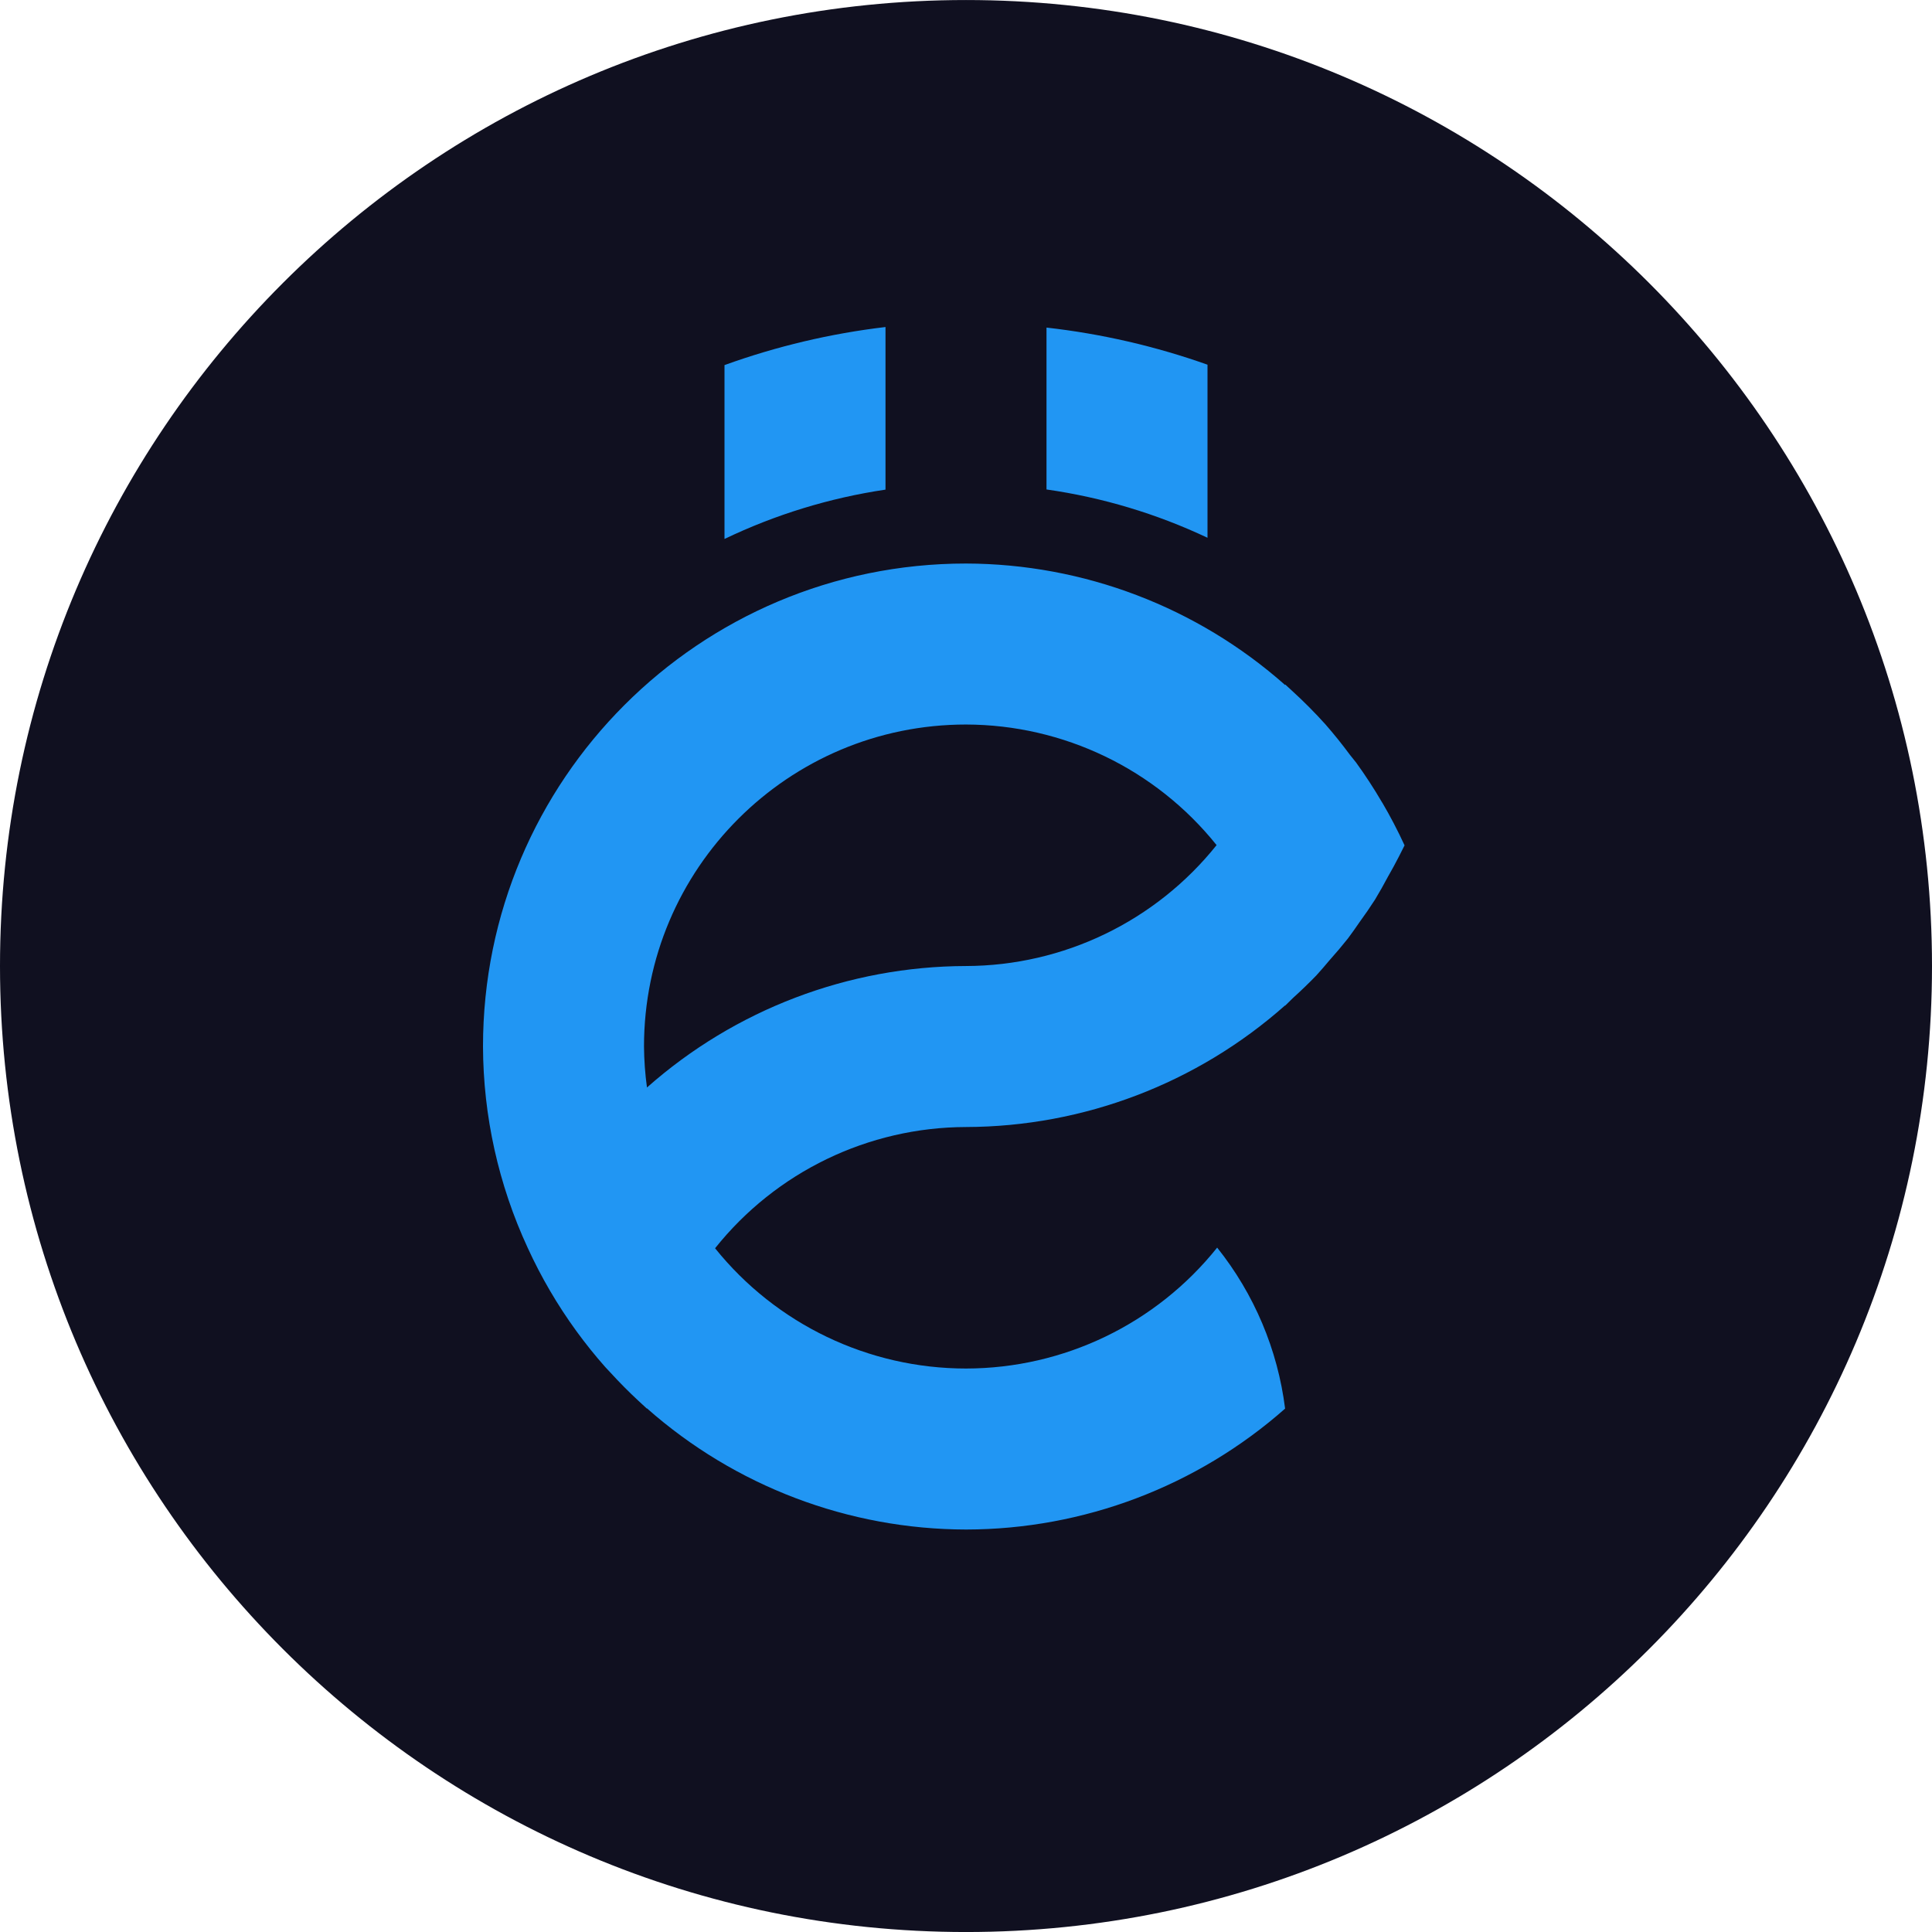
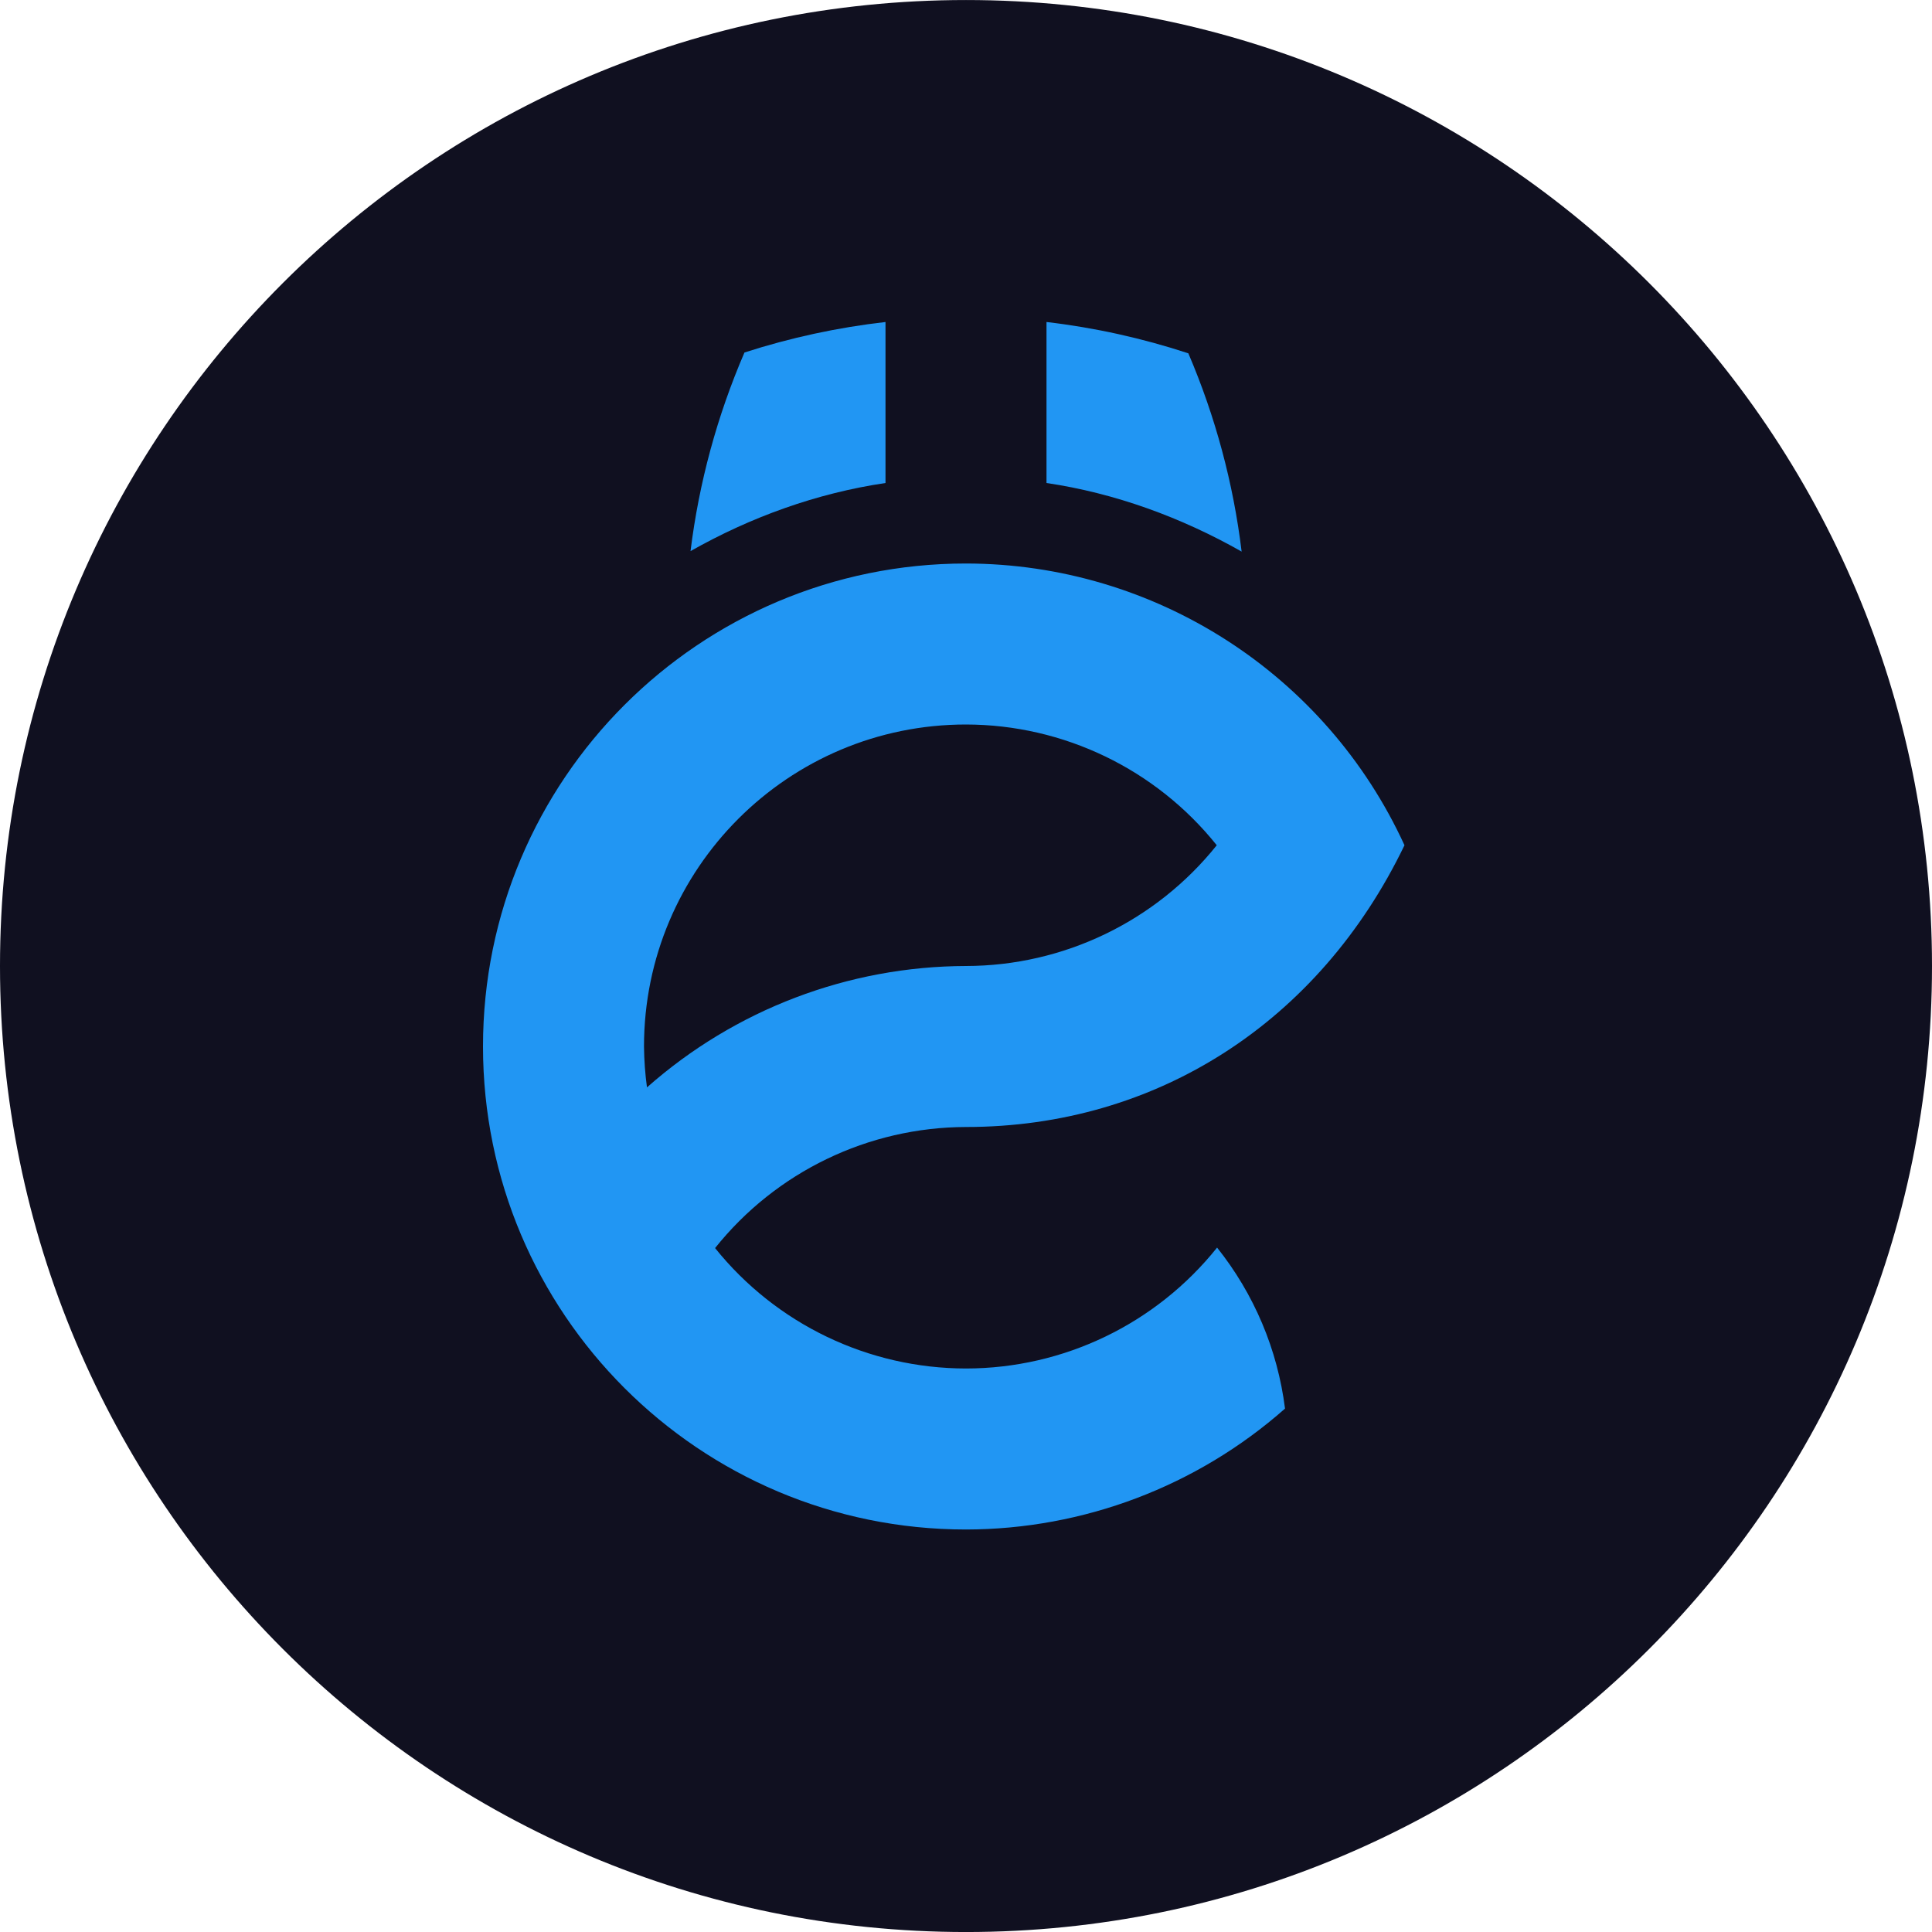
<svg xmlns="http://www.w3.org/2000/svg" xmlns:ns1="http://www.openswatchbook.org/uri/2009/osb" width="24" height="24" viewBox="0 0 24 24" version="1.1" id="svg8">
  <defs id="defs2">
    <linearGradient id="linearGradient1731" ns1:paint="solid">
      <stop style="stop-color:#a8216f;stop-opacity:1;" offset="0" id="stop1729" />
    </linearGradient>
  </defs>
  <g id="layer1" transform="translate(0,-284.7667)">
    <circle style="fill:#101020;fill-opacity:1;stroke:none;stroke-width:2;stroke-linecap:round;stroke-linejoin:round;stroke-miterlimit:4;stroke-dasharray:none;stroke-opacity:0.703;paint-order:normal" id="path888" cx="12" cy="296.767" r="12" />
-     <path style="fill:#2196f3;fill-opacity:1;stroke:none;stroke-width:2;stroke-linecap:round;stroke-linejoin:round;stroke-miterlimit:4;stroke-dasharray:none;stroke-opacity:0.703;paint-order:normal" d="m 11,288.829 a 9,9 0 0 0 -2,0.473 v 2.16 a 7,7 0 0 1 2,-0.613 z m 2,0.006 v 2.012 a 7,7 0 0 1 2,0.6 v -2.15 a 9,9 0 0 0 -2,-0.461 z m -1,2.932 a 6,6 0 0 0 -6,6 6,6 0 0 0 0.555,2.5 6,6 0 0 0 0.605,1.035 6,6 0 0 0 0.359,0.447 6,6 0 0 0 0.061,0.065 6,6 0 0 0 0.354,0.357 6,6 0 0 0 0.102,0.094 4,4 0 0 1 0,-0.004 6,6 0 0 0 3.965,1.506 6,6 0 0 0 3.963,-1.502 4,4 0 0 0 -0.844,-2 A 4,4 0 0 1 12,301.767 4,4 0 0 1 8.883,300.273 4,4 0 0 1 12,298.767 a 6,6 0 0 0 3.963,-1.51 4,4 0 0 1 0,0.004 6,6 0 0 0 0.1,-0.098 6,6 0 0 0 0.289,-0.279 6,6 0 0 0 0.164,-0.189 6,6 0 0 0 0.229,-0.271 6,6 0 0 0 0.143,-0.201 6,6 0 0 0 0.193,-0.281 6,6 0 0 0 0.162,-0.287 6,6 0 0 0 0.135,-0.248 6,6 0 0 0 0.07,-0.139 6,6 0 0 0 -0.277,-0.531 6,6 0 0 0 -0.002,-0.002 6,6 0 0 0 -0.326,-0.5 6,6 0 0 0 -0.002,-0.002 6,6 0 0 0 -0.072,-0.09 6,6 0 0 0 -0.303,-0.377 6,6 0 0 0 -0.422,-0.424 6,6 0 0 0 -0.078,-0.072 4,4 0 0 1 -0.002,0.006 A 6,6 0 0 0 12,291.767 Z m 0,2 A 4,4 0 0 1 15.113,295.265 4,4 0 0 1 12,296.767 6,6 0 0 0 8.037,298.276 4,4 0 0 1 8,297.767 a 4,4 0 0 1 4,-4 z" id="path1057" />
+     <path style="fill:#2196f3;fill-opacity:1;stroke:none;stroke-width:2;stroke-linecap:round;stroke-linejoin:round;stroke-miterlimit:4;stroke-dasharray:none;stroke-opacity:1;paint-order:normal" d="M 11 4 C 10.405 4.068 9.818 4.195 9.248 4.379 C 8.909 5.165 8.683 5.996 8.578 6.846 C 9.327 6.422 10.148 6.126 11 6 L 11 4 z M 13 4 L 13 4.002 L 13 6 C 13.852 6.126 14.674 6.427 15.424 6.852 C 15.321 6.003 15.098 5.174 14.762 4.389 C 14.189 4.201 13.599 4.07 13 4 z M 12 7 C 8.686 7 6 9.686 6 13 C 6 16.314 8.686 19 12 19 C 13.46 18.998 14.869 18.464 15.963 17.498 C 15.871 16.766 15.579 16.074 15.119 15.498 C 14.361 16.446 13.214 16.999 12 17 C 10.788 16.999 9.642 16.449 8.883 15.504 C 9.64 14.556 10.787 14.003 12 14 C 14.365 14 16.388 12.698 17.447 10.5 C 16.471 8.37 14.343 7.003 12 7 z M 12 9 C 13.212 9.002 14.358 9.554 15.115 10.5 C 14.358 11.446 13.212 11.998 12 12 C 10.54 12.004 9.131 12.54 8.037 13.508 C 8.014 13.34 8.002 13.17 8 13 C 8 10.791 9.791 9 12 9 z " id="path952" transform="translate(0,284.7667)" />
  </g>
</svg>
